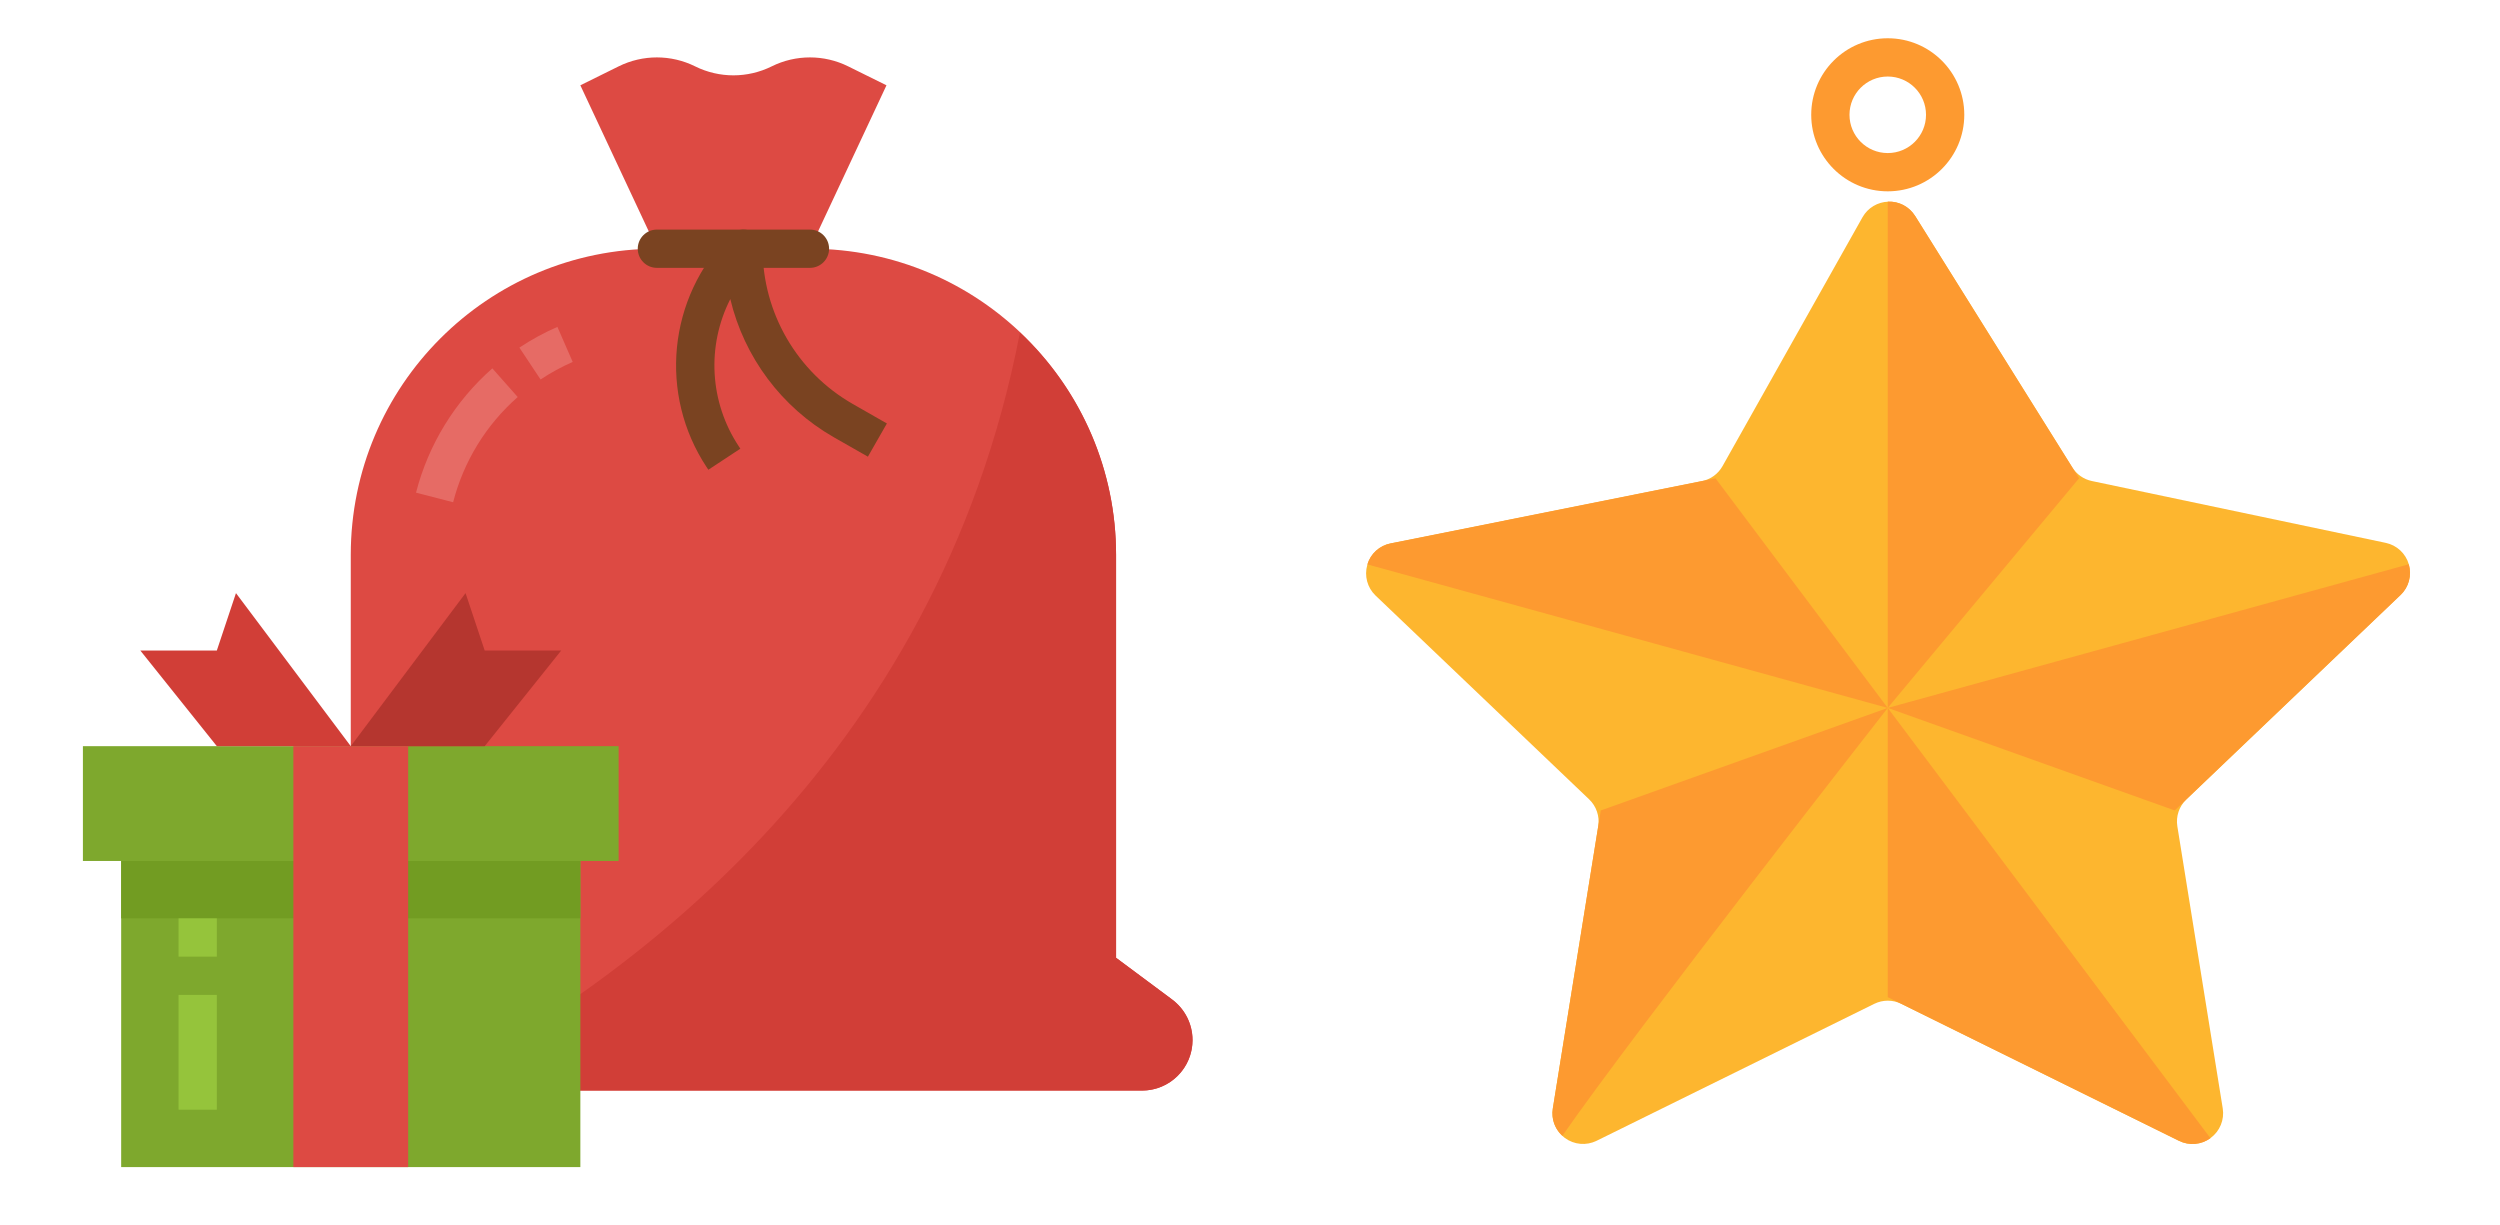
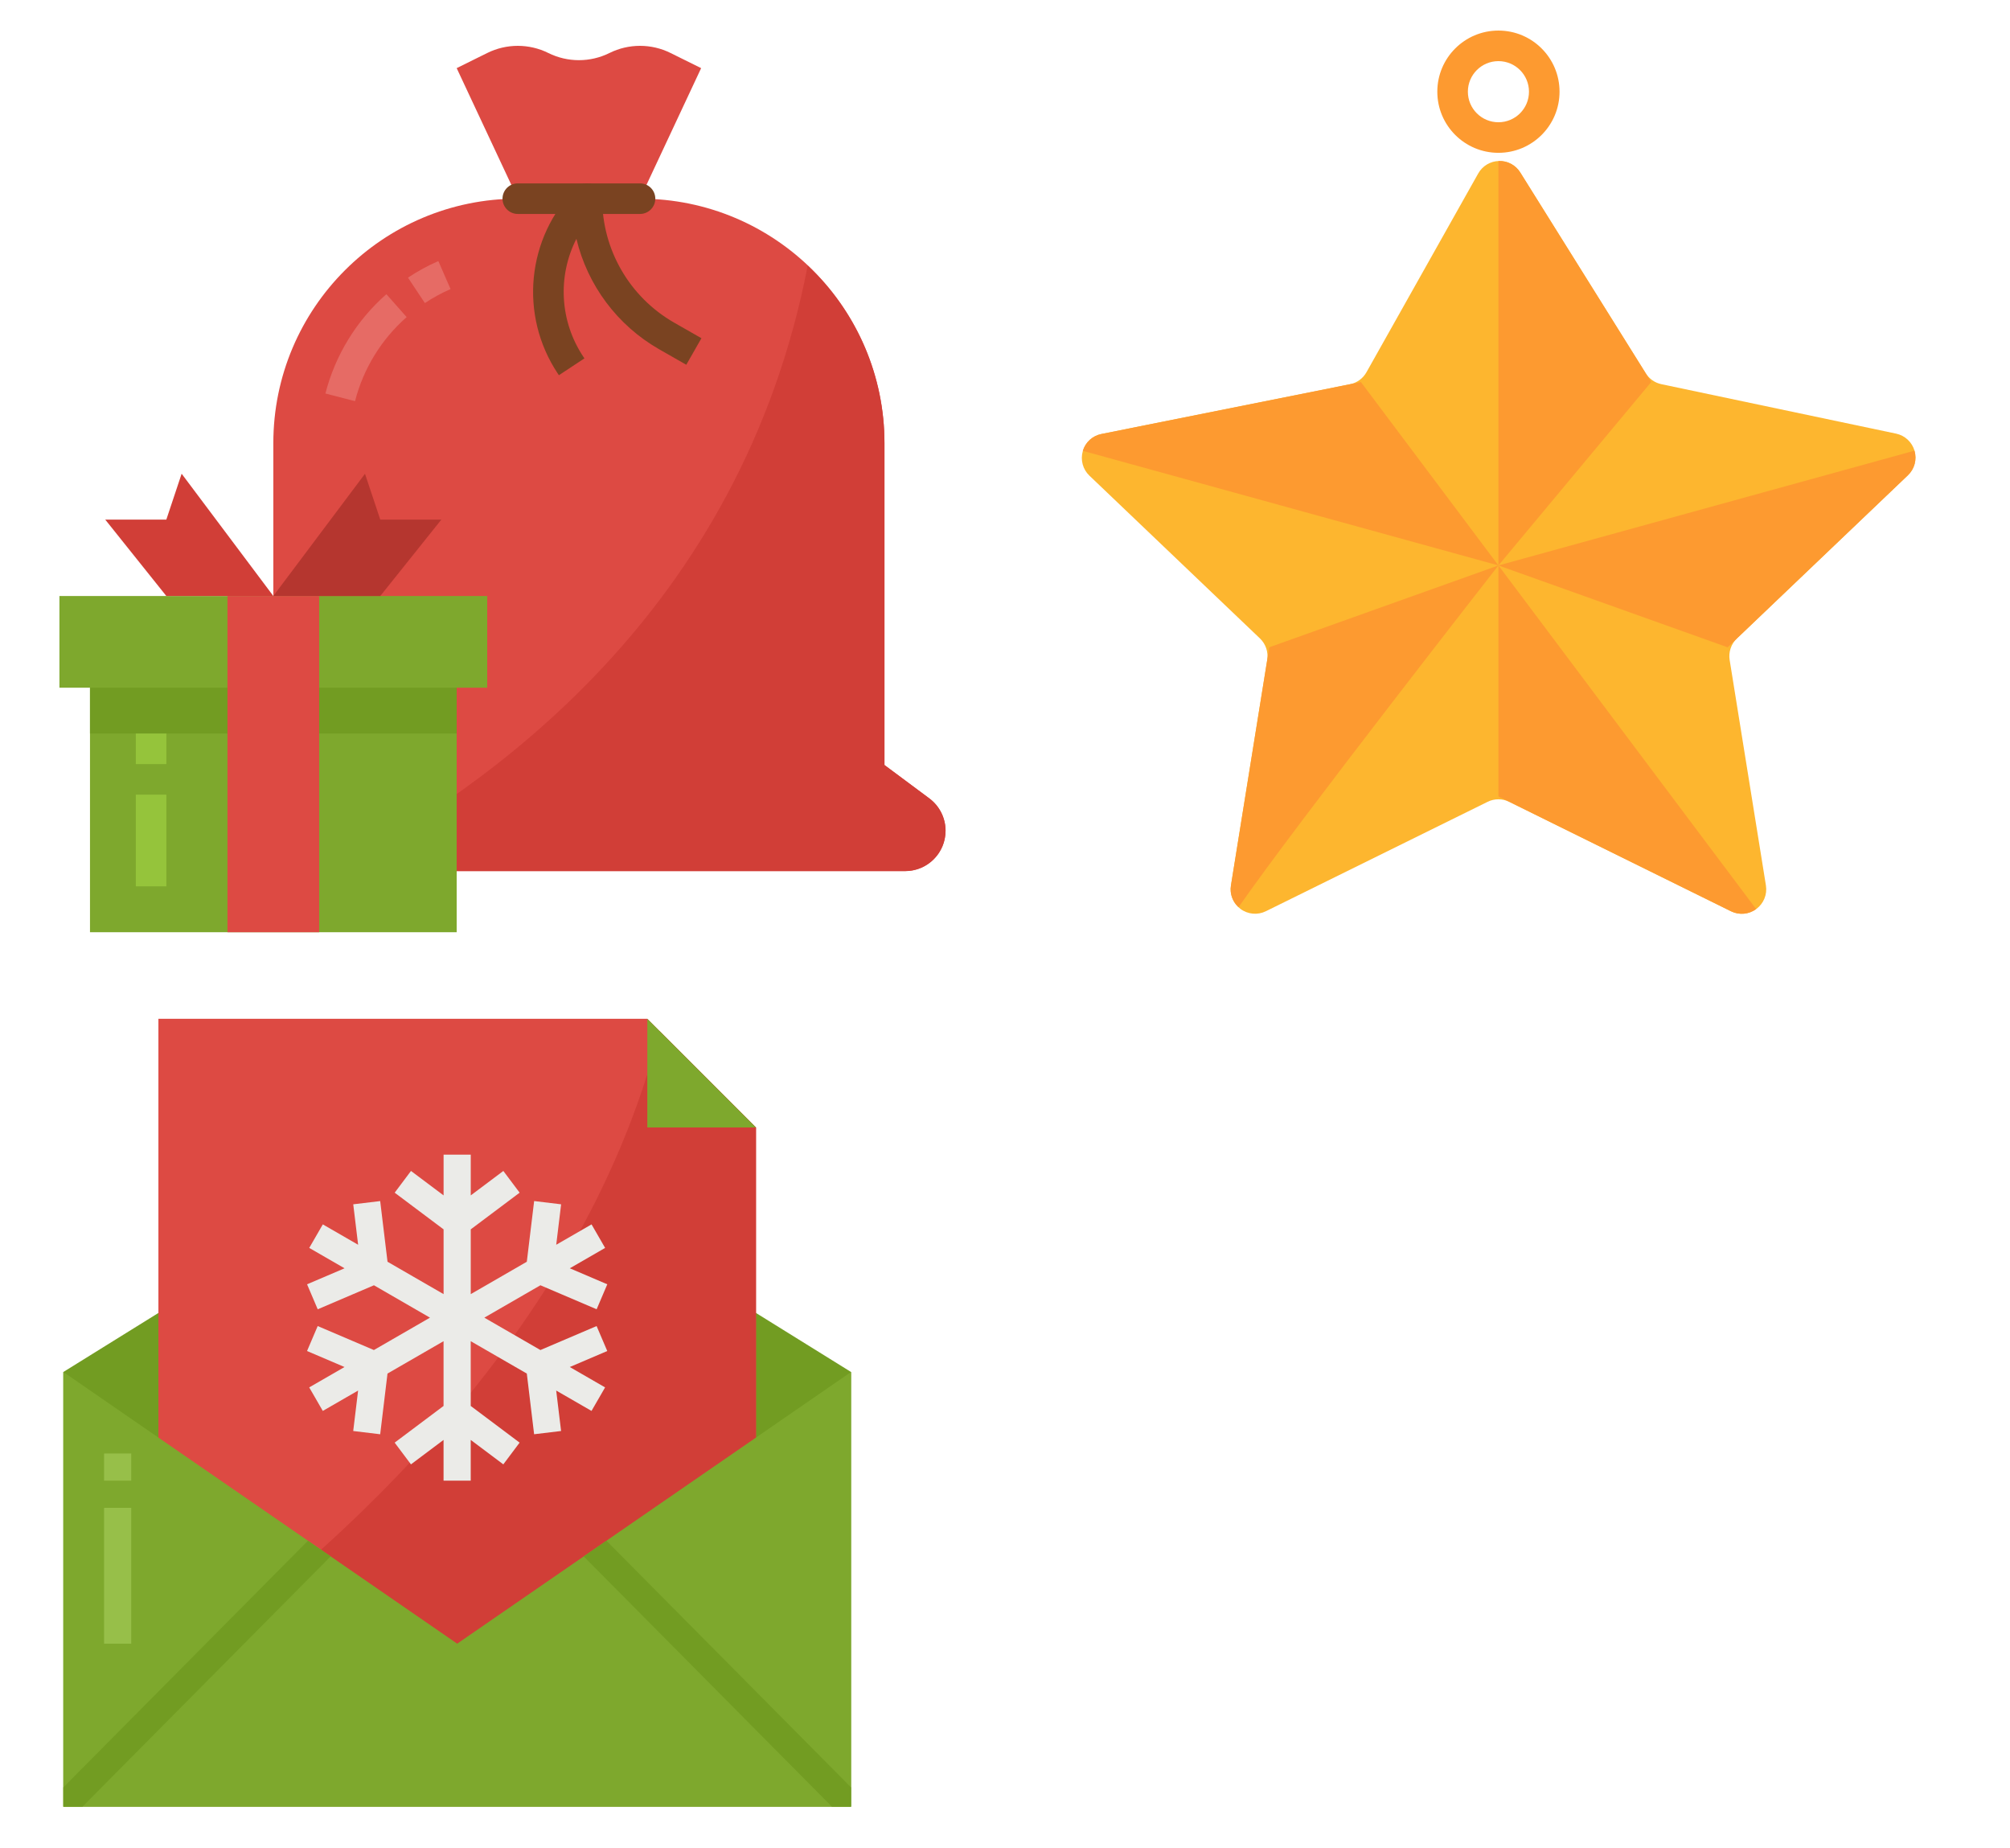
- <svg xmlns="http://www.w3.org/2000/svg" width="49" height="24" viewBox="0 0 49 24">
-   <view id="presents" viewBox="0 0 25 24" />
-   <svg width="25" height="24" fill="none" viewBox="0 0 25 24">
-     <path d="M23.375 20.386a.992.992 0 0 0-.399-.794l-1.101-.819v-7.898a6 6 0 0 0-6-6l1.5-3.203-.75-.371a1.688 1.688 0 0 0-1.5 0 1.688 1.688 0 0 1-1.5 0 1.688 1.688 0 0 0-1.5 0l-.75.371 1.5 3.203a6 6 0 0 0-6 6v7.875l-1.107.84a.994.994 0 0 0 .6 1.785h16.017a.99.99 0 0 0 .99-.99Z" fill="#DD4A43" />
-     <path d="m22.976 19.592-1.101-.819v-7.897a5.98 5.98 0 0 0-1.884-4.358c-1.637 8.474-7.832 12.833-11.732 14.857h14.126a.99.99 0 0 0 .59-1.783Z" fill="#D13E37" />
-     <path d="M15.875 5.25h-3a.375.375 0 0 1 0-.75h3a.375.375 0 0 1 0 .75Z" fill="#7A4321" />
-     <path d="m13.884 9.207-.029-.043a3.618 3.618 0 0 1 .45-4.554.376.376 0 0 1 .642.265 3.51 3.51 0 0 0 1.764 3.041l.672.384-.372.651-.672-.383a4.265 4.265 0 0 1-2.025-2.706 2.87 2.87 0 0 0 .167 2.887l.03.045-.627.413Z" fill="#7A4321" />
-     <path d="M11.375 16.875v6h-9v-6M12.125 14.625h-10.5v2.25h10.5v-2.25Z" fill="#7EA82D" />
-     <path d="m4.625 11.625 2.25 3H4.25l-1.5-1.875h1.5l.375-1.125Z" fill="#D13E37" />
-     <path d="m9.125 11.625-2.25 3H9.5L11 12.75H9.5l-.375-1.125Z" fill="#B5362F" />
-     <path d="M11.375 16.875h-9V18h9v-1.125Z" fill="#729C22" />
-     <path d="M8 14.625H5.75v8.25H8v-8.25Z" fill="#DD4A43" />
-     <path d="m8.88 9.844-.726-.188A4.858 4.858 0 0 1 9.65 7.22l.497.562a4.103 4.103 0 0 0-1.266 2.063ZM10.595 7.438l-.415-.625c.236-.157.485-.292.745-.406l.3.687c-.22.096-.43.211-.63.344Z" fill="#E66B65" />
-     <path d="M4.25 19.5H3.5v2.25h.75V19.5ZM4.25 18H3.5v.75h.75V18Z" fill="#95C43B" />
+ <svg xmlns="http://www.w3.org/2000/svg" width="74" height="68" viewBox="0 0 74 68">
+   <view id="presents" viewBox="0 0 37 36" />
+   <svg width="37" height="36" fill="none" viewBox="0 0 37 36">
+     <path d="M34.813 30.578a1.485 1.485 0 0 0-.599-1.191l-1.651-1.228V16.313a9 9 0 0 0-9-9l2.25-4.805-1.125-.557a2.531 2.531 0 0 0-2.25 0 2.531 2.531 0 0 1-2.25 0 2.532 2.532 0 0 0-2.25 0l-1.125.557 2.25 4.804a9 9 0 0 0-9 9v11.813l-1.661 1.26a1.492 1.492 0 0 0 .901 2.677h24.025a1.485 1.485 0 0 0 1.484-1.484Z" fill="#DD4A43" />
+     <path d="m34.213 29.387-1.651-1.228V16.312a8.966 8.966 0 0 0-2.826-6.536C27.28 22.488 17.988 29.025 12.139 32.063h21.189a1.485 1.485 0 0 0 .885-2.676Z" fill="#D13E37" />
+     <path d="M23.563 7.875h-4.5a.562.562 0 1 1 0-1.125h4.5a.562.562 0 1 1 0 1.125Z" fill="#7A4321" />
+     <path d="m20.576 13.81-.044-.065a5.427 5.427 0 0 1 .675-6.83.563.563 0 0 1 .963.397 5.265 5.265 0 0 0 2.647 4.562l1.007.575-.558.977-1.007-.575a6.395 6.395 0 0 1-3.038-4.06 4.303 4.303 0 0 0 .25 4.332l.045.068-.94.62Z" fill="#7A4321" />
+     <path d="M16.813 25.313v9h-13.5v-9M17.938 21.938H2.188v3.375h15.75v-3.375Z" fill="#7EA82D" />
+     <path d="m6.688 17.438 3.375 4.5H6.124l-2.25-2.813h2.25l.563-1.688Z" fill="#D13E37" />
+     <path d="m13.438 17.438-3.376 4.5H14l2.25-2.813H14l-.563-1.688Z" fill="#B5362F" />
+     <path d="M16.813 25.313h-13.5V27h13.5v-1.688Z" fill="#729C22" />
+     <path d="M11.75 21.938H8.375v12.375h3.375V21.937Z" fill="#DD4A43" />
+     <path d="m13.07 14.766-1.09-.282a7.287 7.287 0 0 1 2.245-3.656l.746.844a6.155 6.155 0 0 0-1.9 3.094ZM15.642 11.155l-.622-.936c.354-.235.728-.44 1.118-.61l.45 1.031c-.33.144-.646.316-.946.515Z" fill="#E66B65" />
+     <path d="M6.125 29.25H5v3.375h1.125V29.25ZM6.125 27H5v1.125h1.125V27Z" fill="#95C43B" />
  </svg>
-   <view id="star" viewBox="25 0 24 24" />
-   <svg width="24" height="24" fill="none" viewBox="0 0 24 24" x="25">
-     <path d="M12 3.75a1.5 1.5 0 1 1 0-3 1.5 1.5 0 0 1 0 3Zm0-2.25A.75.75 0 1 0 12 3a.75.75 0 0 0 0-1.5Z" fill="#FD9A30" />
-     <path d="m12.537 4.233 3.078 4.926a.6.6 0 0 0 .385.269l5.76 1.212a.6.6 0 0 1 .29 1.022l-4.196 4.005a.6.6 0 0 0-.178.529l.89 5.531a.601.601 0 0 1-.858.633l-5.442-2.685a.6.6 0 0 0-.53 0L6.292 22.36a.6.6 0 0 1-.857-.633l.89-5.531a.6.6 0 0 0-.179-.53L1.96 11.672a.6.6 0 0 1 .297-1.021l6.098-1.22a.6.6 0 0 0 .406-.294l2.744-4.879a.6.6 0 0 1 1.031-.024Z" fill="#FDB62F" />
-     <path d="m8.625 9.375-.27.054-6.099 1.221a.593.593 0 0 0-.456.412L12 13.876l-3.375-4.5ZM15.75 9.374l-.135-.216-1.232-1.97-1.847-2.956a.594.594 0 0 0-.536-.28v9.922l3.75-4.5ZM17.625 15.885l.228-.218 1.11-1.06 3.087-2.944a.592.592 0 0 0 .16-.603L12 13.875l5.625 2.01ZM12 19.544l1.458.72 4.25 2.096a.592.592 0 0 0 .616-.052L12 13.875v5.669Z" fill="#FD9A30" />
-     <path d="m6.375 15.884-.94 5.843a.587.587 0 0 0 .188.534C7.038 20.22 12 13.875 12 13.875l-5.625 2.01Z" fill="#FD9A30" />
+   <view id="star" viewBox="37 0 37 36" />
+   <svg width="37" height="36" fill="none" viewBox="0 0 37 36" x="37">
+     <path d="M18.166 5.625a2.25 2.25 0 1 1 0-4.5 2.25 2.25 0 0 1 0 4.5Zm0-3.375a1.125 1.125 0 1 0 0 2.25 1.125 1.125 0 0 0 0-2.25Z" fill="#FD9A30" />
+     <path d="m18.97 6.35 4.618 7.388a.9.9 0 0 0 .578.403l8.64 1.82a.9.9 0 0 1 .435 1.533L26.946 23.5a.9.9 0 0 0-.267.794l1.335 8.297a.9.9 0 0 1-1.287.95l-8.163-4.028a.9.9 0 0 0-.796 0L9.605 33.54a.9.9 0 0 1-1.287-.95l1.335-8.297a.9.9 0 0 0-.267-.794l-6.28-5.993a.9.9 0 0 1 .444-1.532l9.148-1.83a.899.899 0 0 0 .608-.44l4.116-7.319a.9.9 0 0 1 1.548-.037Z" fill="#FDB62F" />
+     <path d="m13.103 14.063-.406.08-9.148 1.832a.889.889 0 0 0-.684.619l15.3 4.218-5.062-6.75ZM23.791 14.062l-.203-.324-1.847-2.956-2.771-4.434a.89.89 0 0 0-.804-.42v14.884l5.625-6.75ZM26.604 23.826l.342-.326 1.666-1.59 4.629-4.416a.89.89 0 0 0 .24-.905l-15.315 4.224 8.438 3.013ZM18.166 29.316l2.186 1.08 6.375 3.145a.888.888 0 0 0 .926-.08l-9.487-12.648v8.503ZM9.729 23.826l-1.41 8.765a.88.88 0 0 0 .28.8c2.123-3.059 9.567-12.578 9.567-12.578L9.73 23.825Z" fill="#FD9A30" />
+   </svg>
+   <view id="note" viewBox="0 36 33 32" />
+   <svg width="33" height="32" fill="none" viewBox="0 0 33 32" y="36">
+     <path d="m5.832 12.327-3.5 2.173v16h29v-16l-3.5-2.173" fill="#729C22" />
+     <path d="M23.832 1.5h-18V28h22V5.5l-4-4Z" fill="#DD4A43" />
+     <path d="M24.282 1.95c-2.977 11.758-13.044 20.088-18.45 23.83V28h22V5.5l-3.55-3.55Z" fill="#D13E37" />
+     <path d="M31.332 30.5h-29v-16l14.5 10 14.5-10v16Z" fill="#7EA82D" />
+     <path d="m21.965 12.809-2.069.883-2.065-1.192 2.065-1.192 2.07.883.392-.919-1.38-.589 1.3-.75-.5-.866-1.3.75.18-1.489-.993-.12-.27 2.234-2.064 1.192V9.25l1.8-1.35-.6-.8-1.2.9V6.5h-1V8l-1.2-.9-.6.8 1.8 1.35v2.384l-2.064-1.192-.27-2.233-.992.119.18 1.489-1.3-.75-.5.866 1.3.75-1.38.589.392.92 2.07-.884L15.83 12.5l-2.065 1.192-2.069-.883-.392.919 1.38.589-1.3.75.5.866 1.3-.75-.18 1.489.993.12.269-2.234 2.064-1.192v2.384l-1.8 1.35.6.8 1.2-.9v1.5h1V17l1.2.9.6-.8-1.8-1.35v-2.384l2.065 1.192.269 2.233.993-.119-.18-1.489 1.3.75.5-.866-1.3-.75 1.38-.589-.393-.92Z" fill="#EBEBE8" />
+     <path d="M23.832 5.5v-4l4 4h-4Z" fill="#7EA82D" />
+     <path d="M4.832 17.5h-1v1h1v-1ZM4.832 19.5h-1v5h1v-5Z" fill="#97BF49" />
+     <path d="m11.338 20.71-9.006 9.08v.71h.704l9.138-9.212-.836-.577ZM22.326 20.71l-.836.578 9.138 9.212h.704v-.71l-9.006-9.08Z" fill="#729C22" />
  </svg>
</svg>
